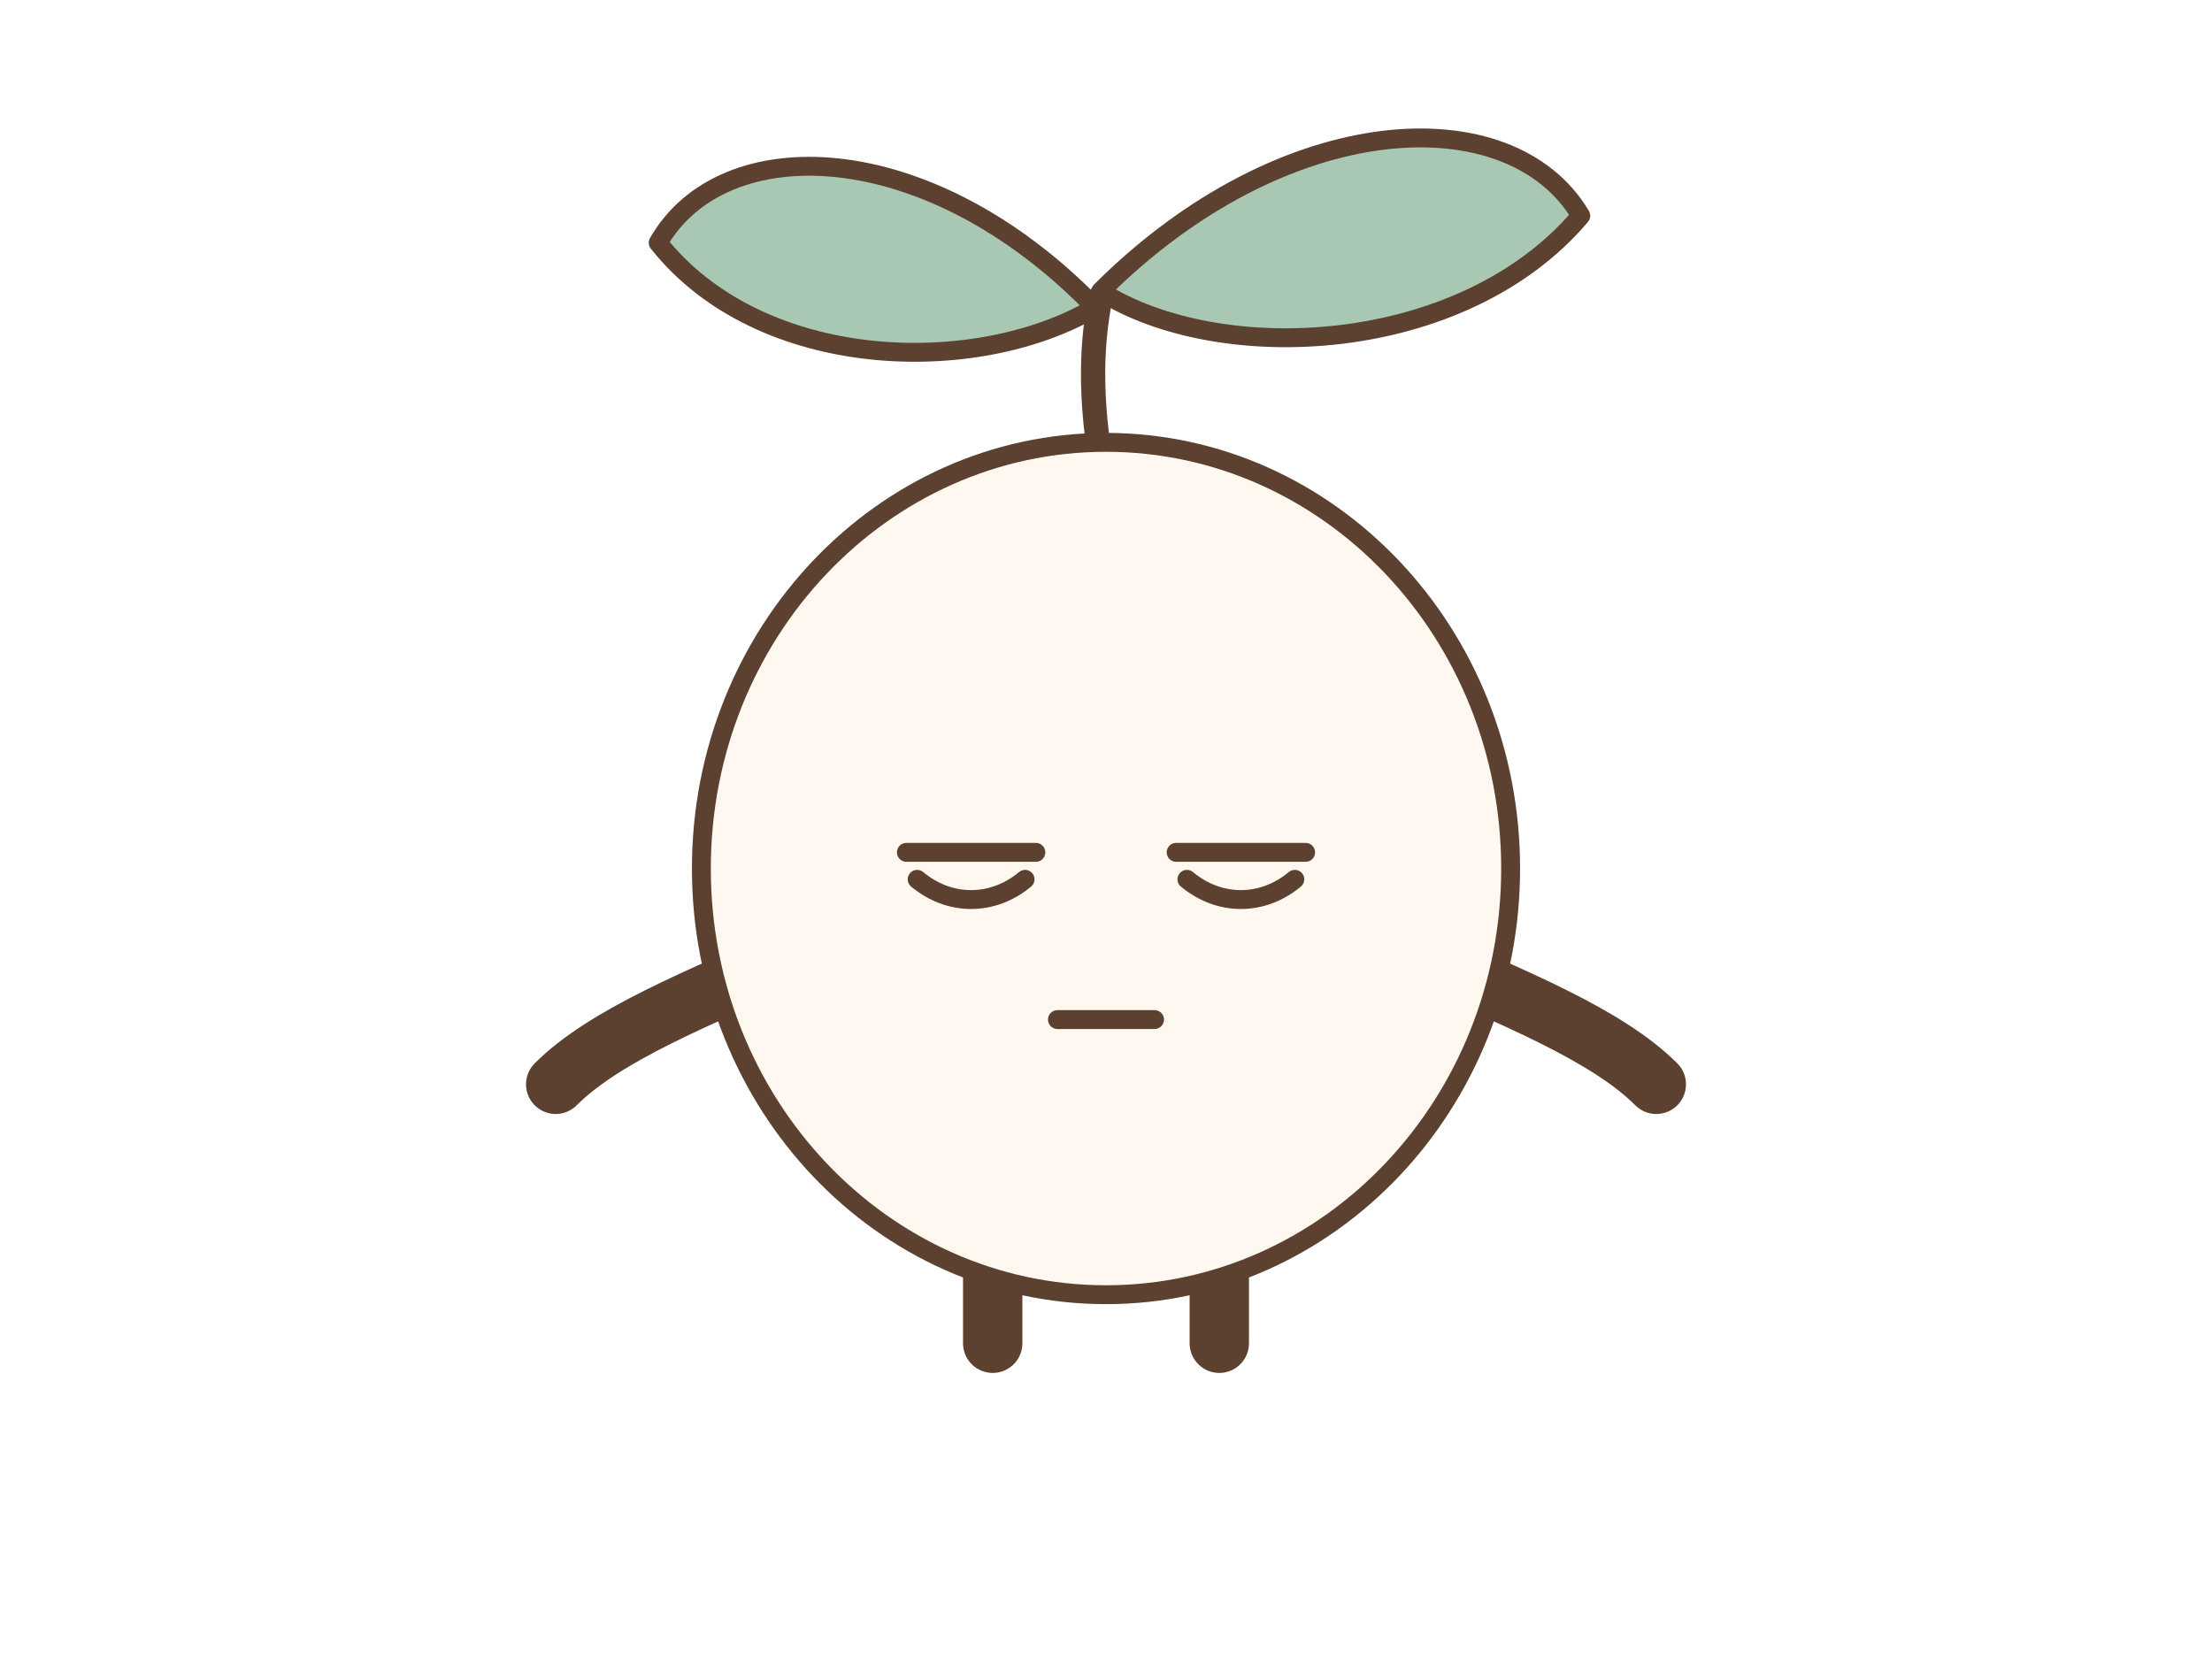
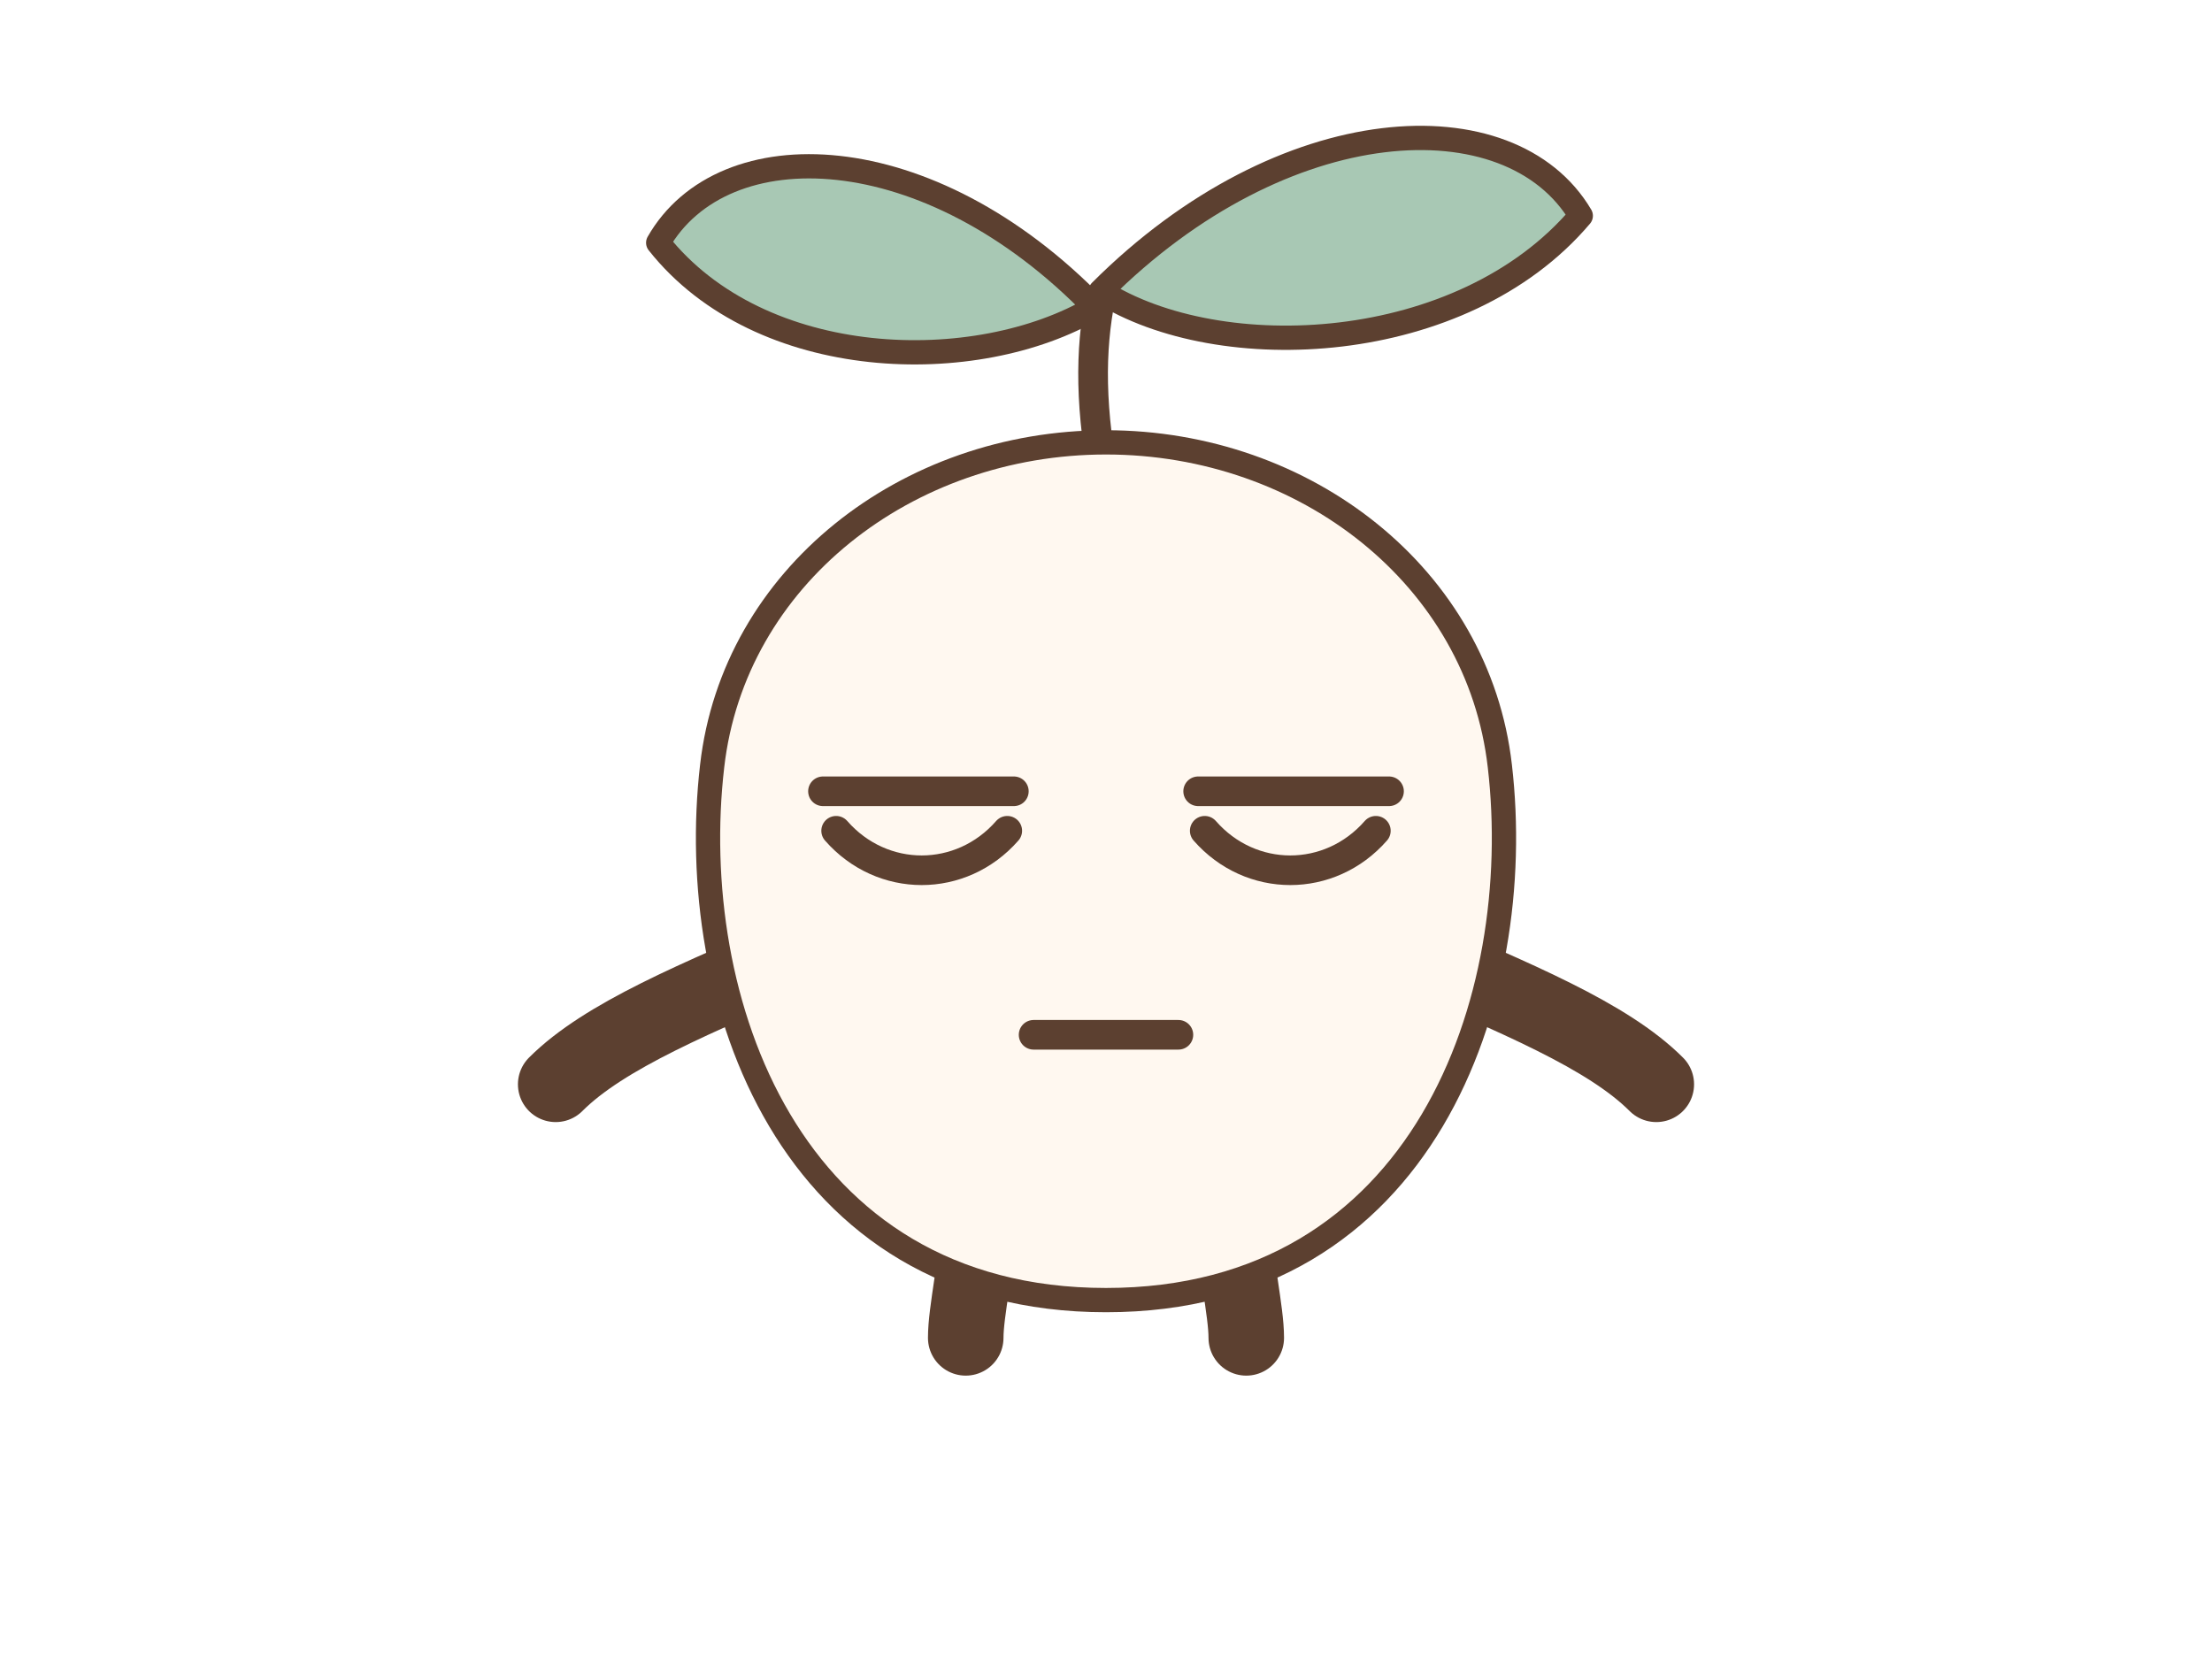
<svg xmlns="http://www.w3.org/2000/svg" viewBox="0 0 820 620" width="820" height="620">
-   <g fill="none" stroke="#5C4030" stroke-width="7" stroke-linecap="round" stroke-linejoin="round">
+   <g fill="none" stroke="#5C4030" stroke-width="9" stroke-linecap="round" stroke-linejoin="round">
    <g transform="translate(410 40)">
-       <path d="M -110 312 C -152 330, -186 344, -204 362" stroke-width="22" />
-       <path d="M 110 312 C 152 330, 186 344, 204 362" stroke-width="22" />
-       <path d="M -42 392 L -42 458" stroke-width="22" />
-       <path d="M 42 392 L 42 458" stroke-width="22" />
-       <path d="M 0 142 C -6 112, -6 90, -2 70" stroke-width="9" />
+       <path d="M -110 312 C -152 330, -186 344, -204 362" stroke-width="28" />
+       <path d="M 110 312 C 152 330, 186 344, 204 362" stroke-width="28" />
+       <path d="M -46 404 C -48 430, -52 446, -52 456" stroke-width="28" />
+       <path d="M 46 404 C 48 430, 52 446, 52 456" stroke-width="28" />
+       <path d="M 0 142 C -6 112, -6 90, -2 70" stroke-width="11" />
      <path d="M -4 74 C -66 10, -142 8, -166 50 C -128 98, -48 100, -4 74 Z" fill="#A8C8B4" />
      <path d="M -2 68 C 66 0, 150 -4, 176 40 C 132 92, 42 96, -2 68 Z" fill="#A8C8B4" />
-       <ellipse cx="0" cy="282" rx="150" ry="158" fill="#FFF8F0" />
-       <path d="M -74 276 L -26 276" />
-       <path d="M -70 286 C -58 296, -42 296, -30 286" />
-       <path d="M 74 276 L 26 276" />
-       <path d="M 70 286 C 58 296, 42 296, 30 286" />
-       <path d="M -18 338 L 18 338" />
+       <path d="M 0 124 C 74 124, 138 174, 146 244 C 156 330, 118 442, 0 442 C -118 442, -156 330, -146 244 C -138 174, -74 124, 0 124 Z" fill="#FFF8F0" />
+       <g transform="translate(0 -18) translate(0 286) scale(1.22) translate(0 -286)">
+         <path d="M -86 274 L -28 274" />
+         <path d="M -82 286 C -68 302, -44 302, -30 286" />
+         <path d="M 86 274 L 28 274" />
+         <path d="M 30 286 C 44 302, 68 302, 82 286" />
+         <path d="M -22 348 L 22 348" />
+       </g>
    </g>
  </g>
</svg>
